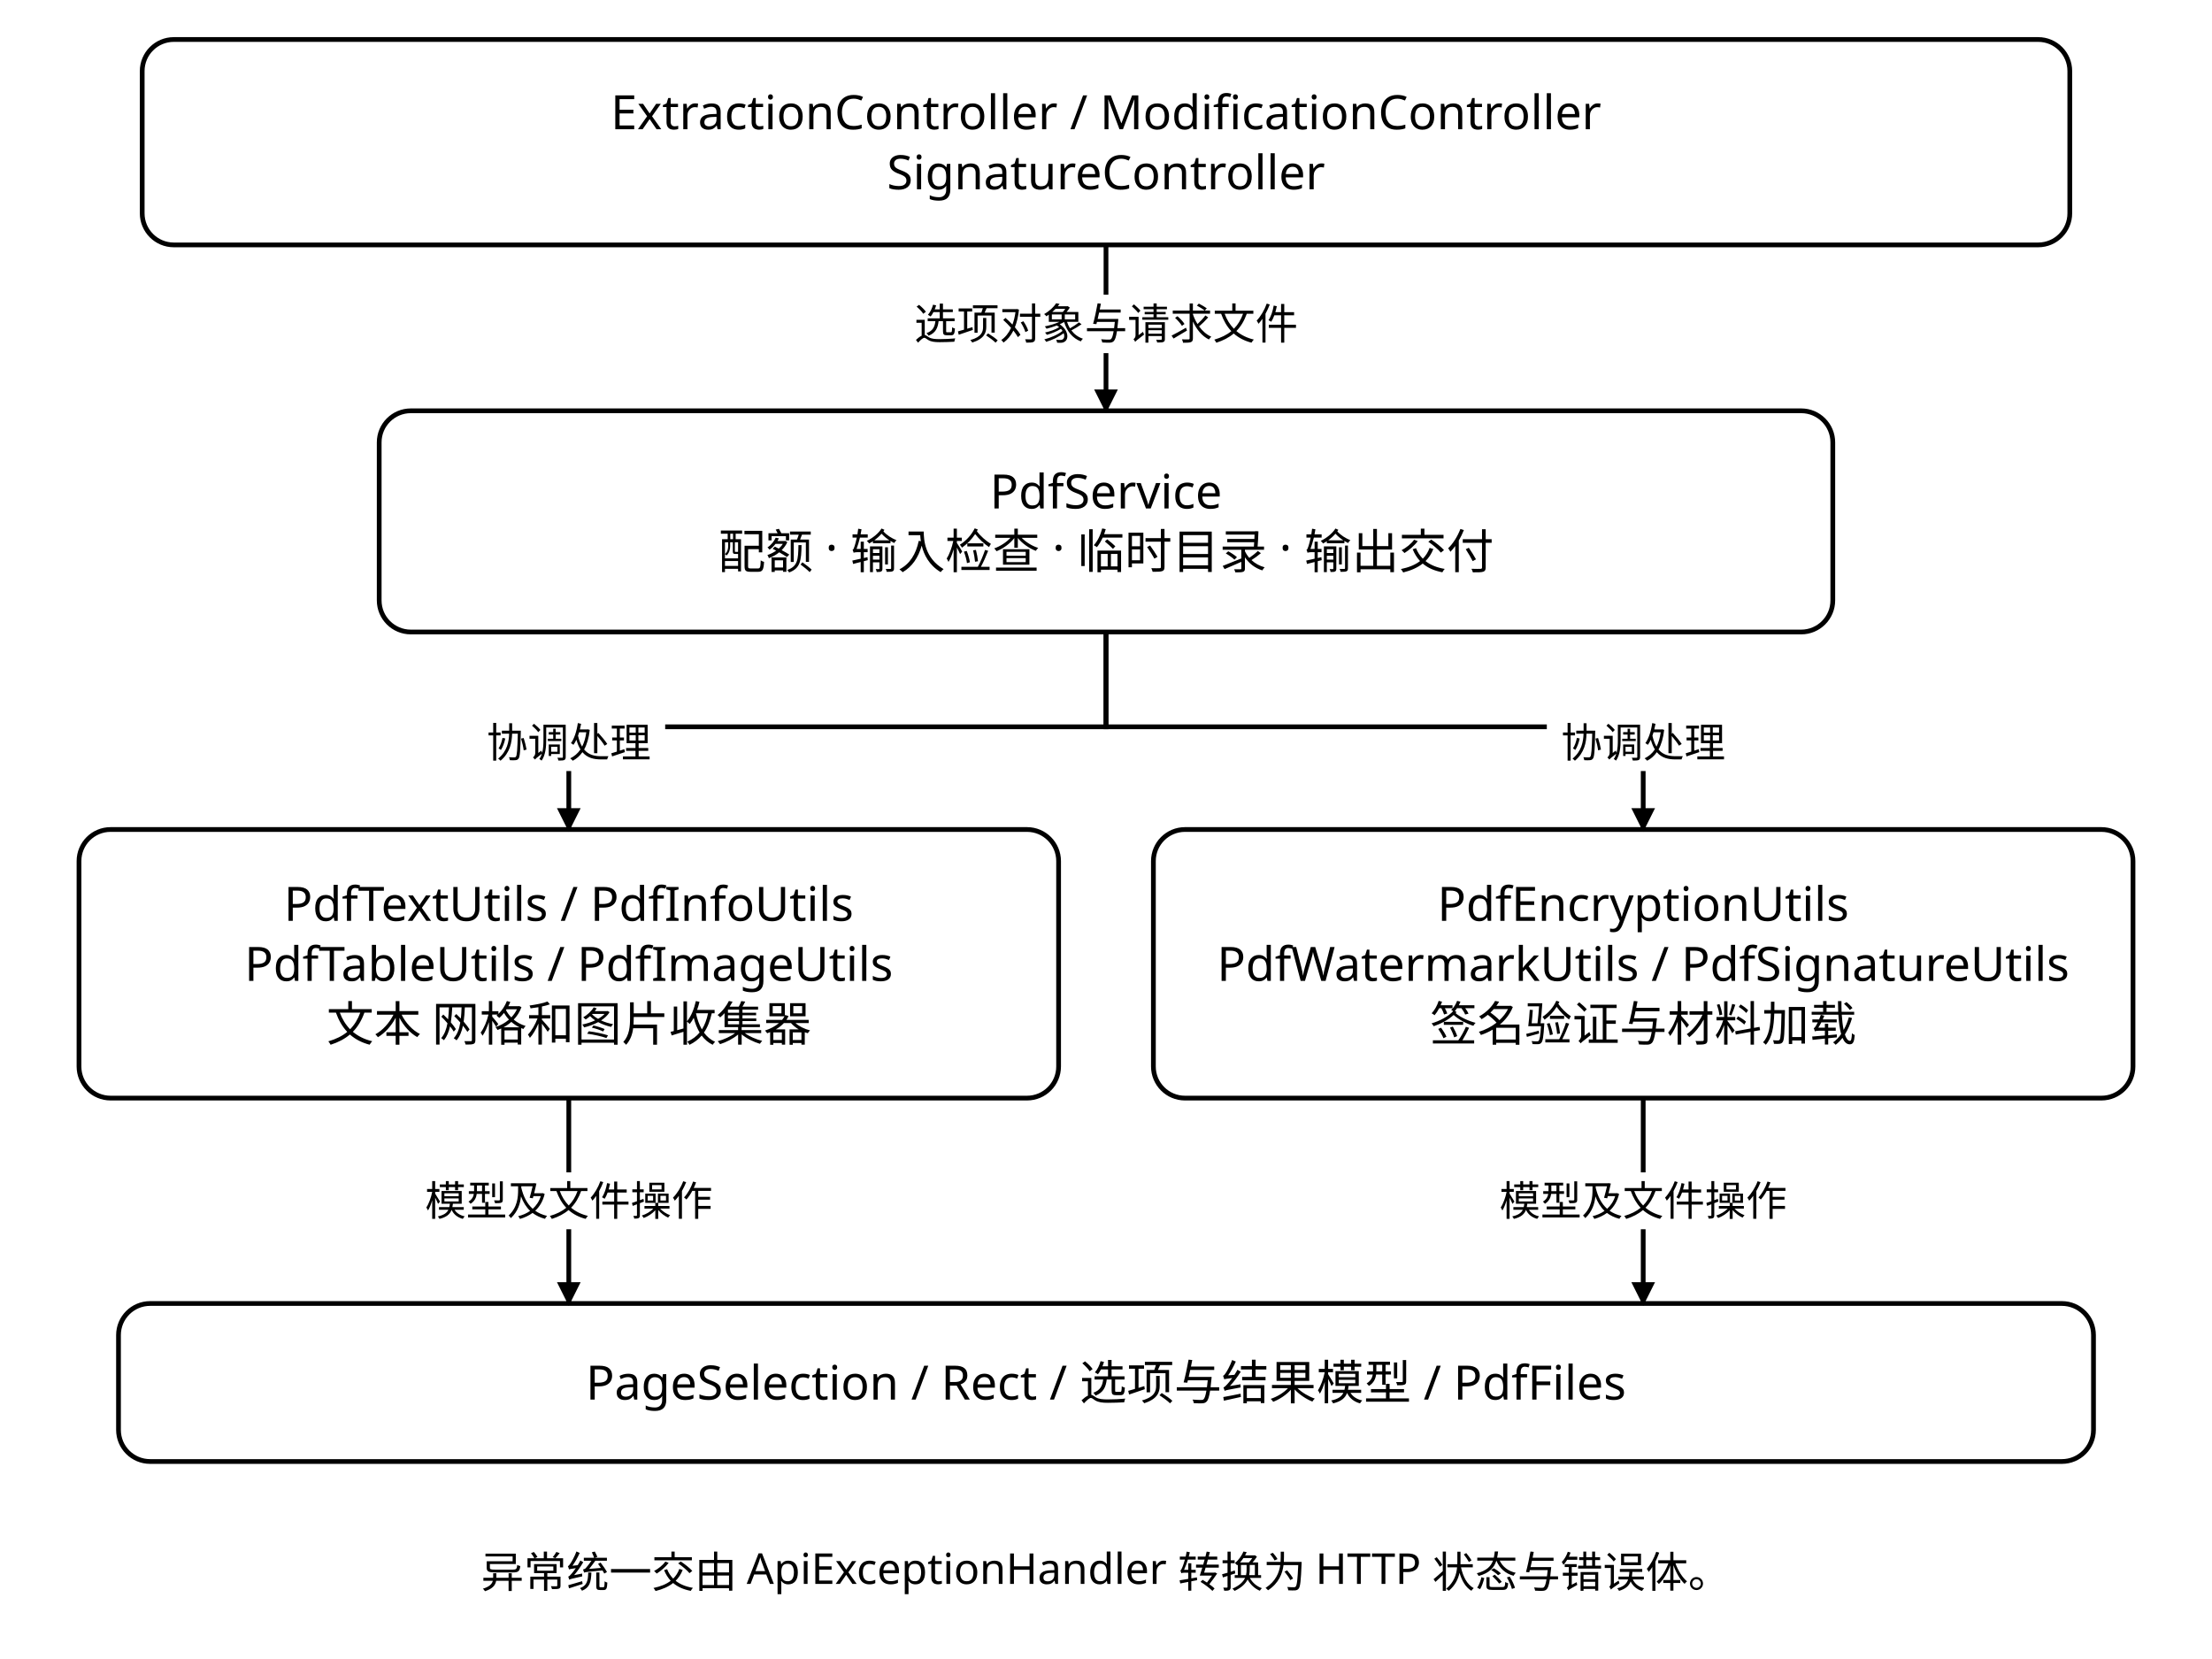
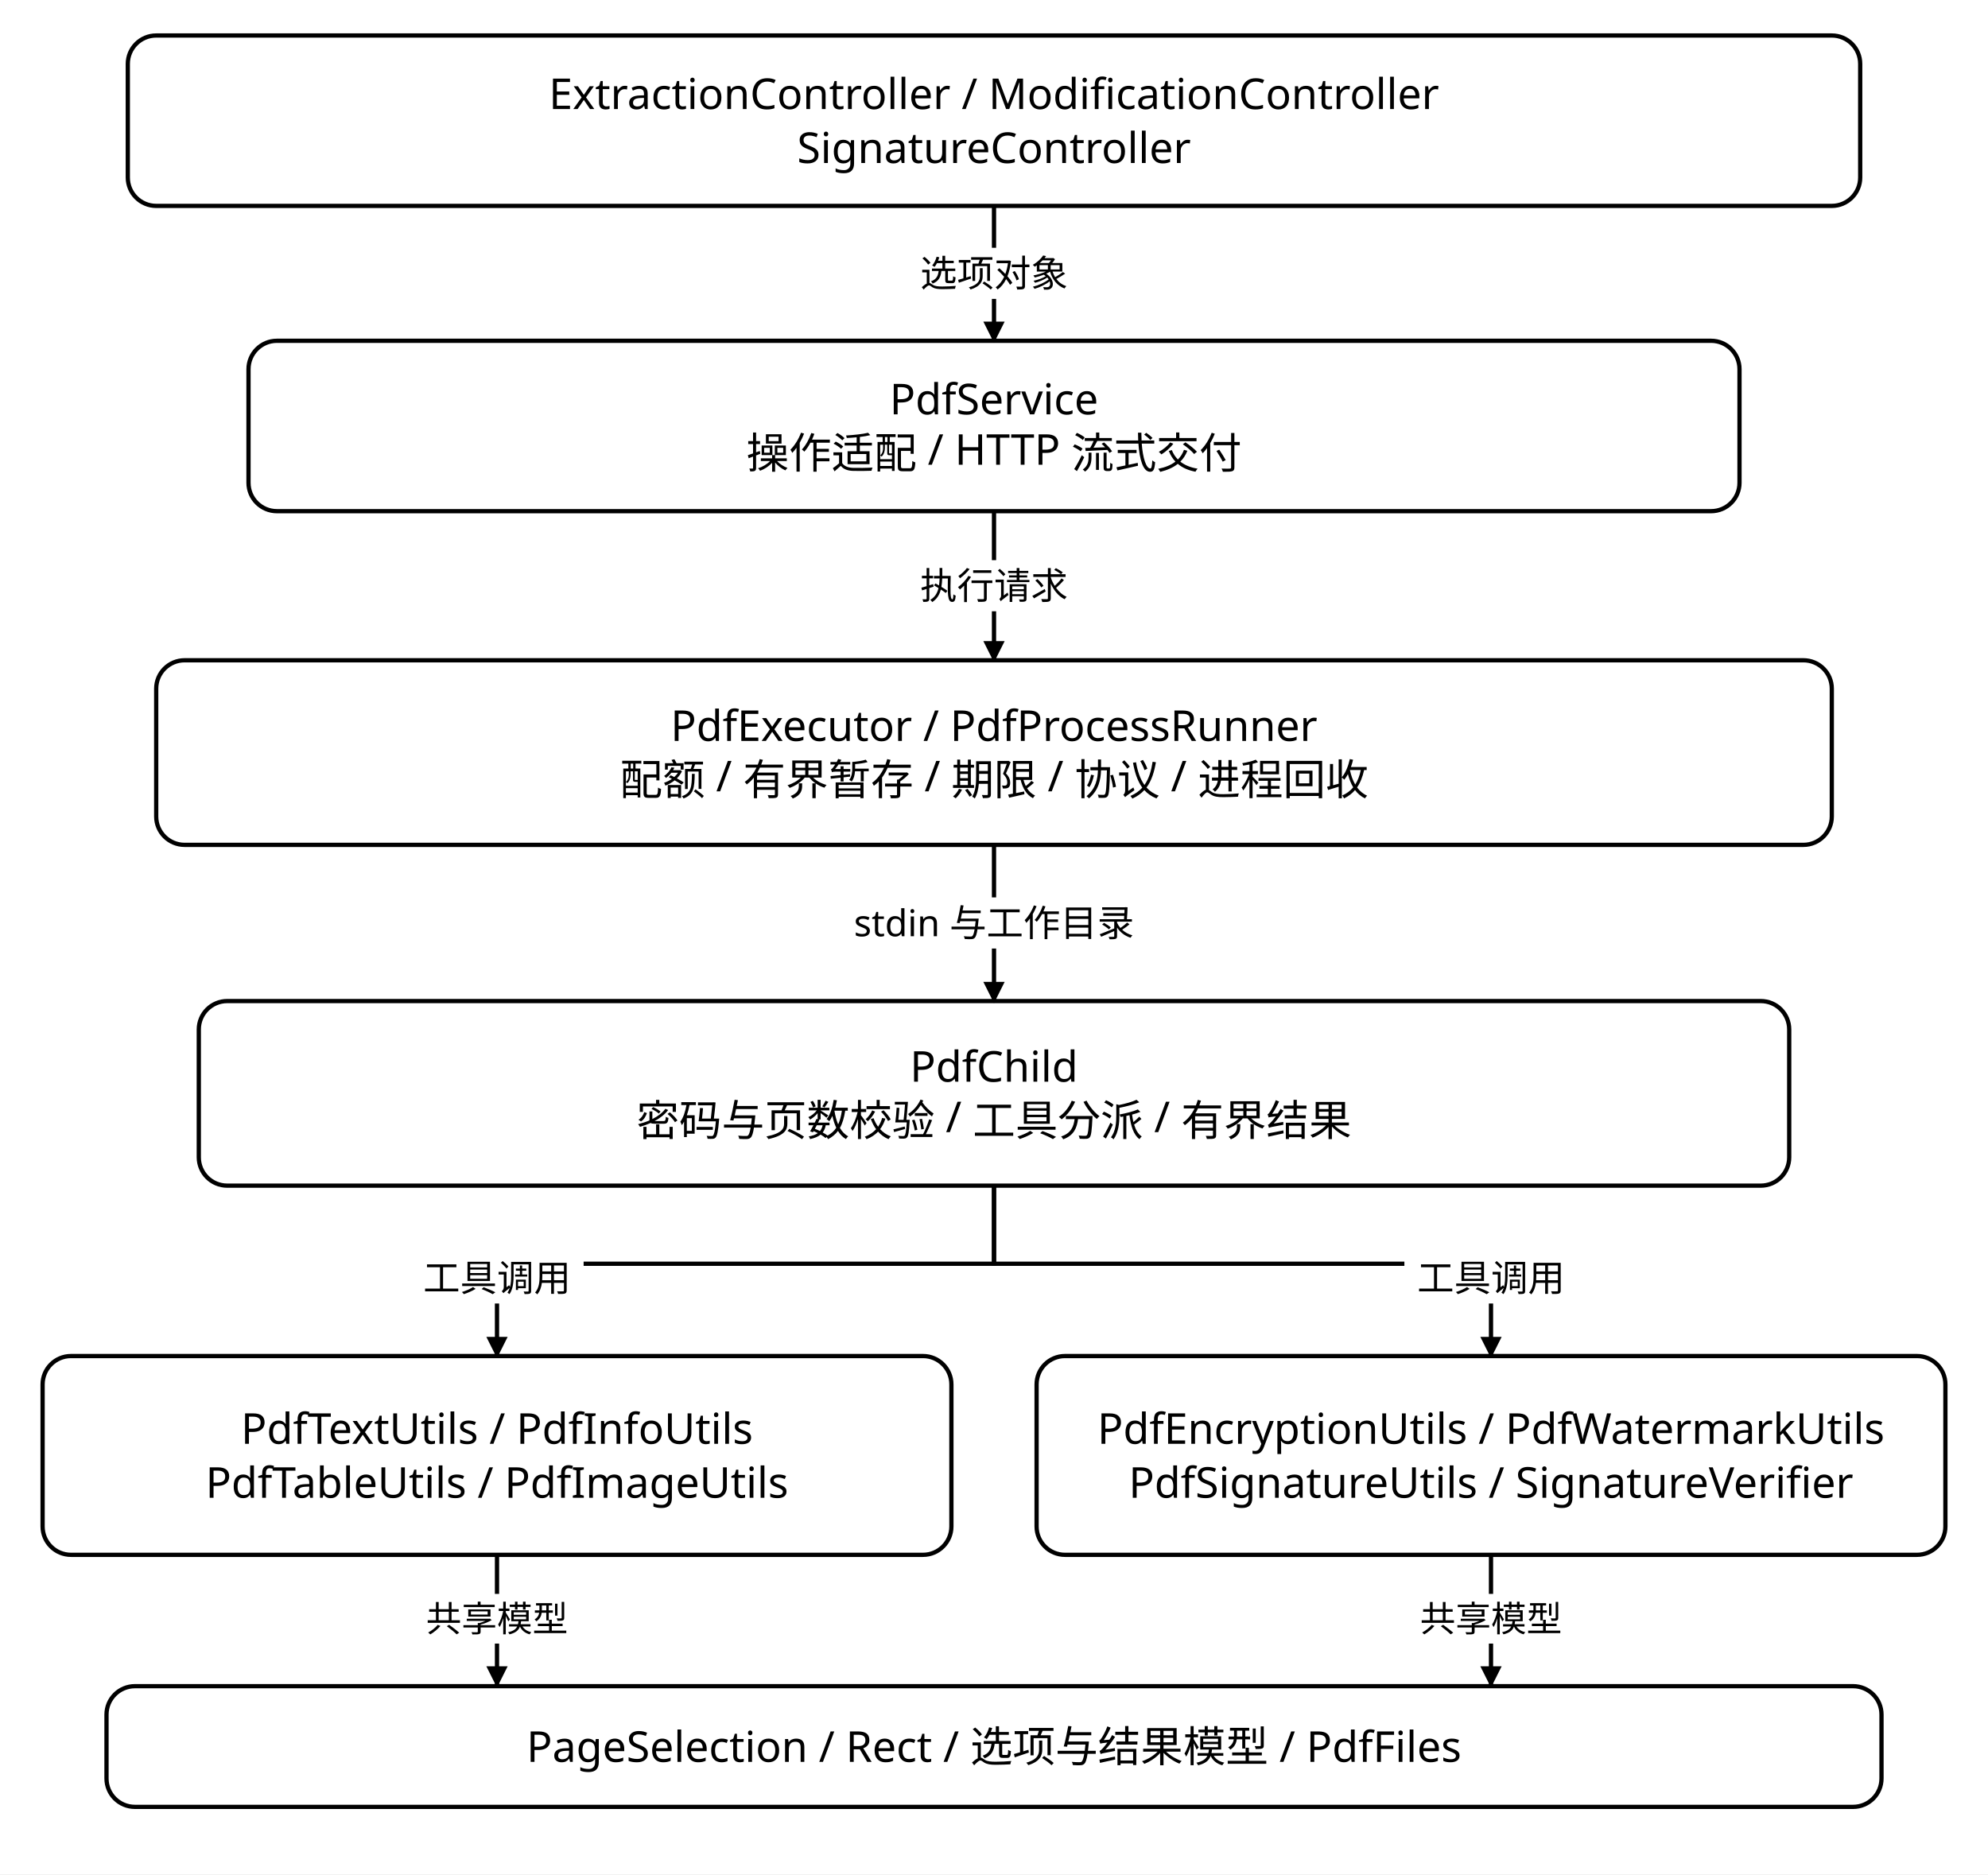
- <svg xmlns="http://www.w3.org/2000/svg" width="1400" height="1050" viewBox="0 0 1400 1050">
+ <svg xmlns="http://www.w3.org/2000/svg" width="1400" height="1320" viewBox="0 0 1400 1320">
  <defs>
    <marker id="arrow" viewBox="0 0 10 10" refX="9" refY="5" markerWidth="5" markerHeight="5" orient="auto">
      <path d="M0 0 L10 5 L0 10 Z" fill="black" />
    </marker>
  </defs>
  <rect width="100%" height="100%" fill="white" />
  <g id="controller">
-     <rect x="90.0" y="25.0" width="1220" height="130" rx="20" fill="white" stroke="black" stroke-width="3" />
-     <text x="700" y="81.8" text-anchor="middle" font-family="SimHei,Microsoft YaHei,sans-serif" font-size="30" fill="black">ExtractionController / ModificationController</text>
-     <text x="700" y="119.8" text-anchor="middle" font-family="SimHei,Microsoft YaHei,sans-serif" font-size="30" fill="black">SignatureController</text>
+     <rect x="90.0" y="25.0" width="1220" height="120" rx="20" fill="white" stroke="black" stroke-width="3" />
+     <text x="700" y="76.8" text-anchor="middle" font-family="SimHei,Microsoft YaHei,sans-serif" font-size="30" fill="black">ExtractionController / ModificationController</text>
+     <text x="700" y="114.8" text-anchor="middle" font-family="SimHei,Microsoft YaHei,sans-serif" font-size="30" fill="black">SignatureController</text>
  </g>
  <g id="service">
-     <rect x="240.0" y="260.0" width="920" height="140" rx="20" fill="white" stroke="black" stroke-width="3" />
-     <text x="700" y="321.8" text-anchor="middle" font-family="SimHei,Microsoft YaHei,sans-serif" font-size="30" fill="black">PdfService</text>
-     <text x="700" y="359.8" text-anchor="middle" font-family="SimHei,Microsoft YaHei,sans-serif" font-size="30" fill="black">配额 · 输入检查 · 临时目录 · 输出交付</text>
+     <rect x="175.0" y="240.0" width="1050" height="120" rx="20" fill="white" stroke="black" stroke-width="3" />
+     <text x="700" y="291.8" text-anchor="middle" font-family="SimHei,Microsoft YaHei,sans-serif" font-size="30" fill="black">PdfService</text>
+     <text x="700" y="329.8" text-anchor="middle" font-family="SimHei,Microsoft YaHei,sans-serif" font-size="30" fill="black">操作适配 / HTTP 流式交付</text>
+   </g>
+   <g id="executor">
+     <rect x="110.0" y="465.0" width="1180" height="130" rx="20" fill="white" stroke="black" stroke-width="3" />
+     <text x="700" y="521.8" text-anchor="middle" font-family="SimHei,Microsoft YaHei,sans-serif" font-size="30" fill="black">PdfExecutor / PdfProcessRunner</text>
+     <text x="700" y="559.8" text-anchor="middle" font-family="SimHei,Microsoft YaHei,sans-serif" font-size="30" fill="black">配额 / 有界暂存 / 期限 / 协议 / 进程回收</text>
+   </g>
+   <g id="child">
+     <rect x="140.0" y="705.0" width="1120" height="130" rx="20" fill="white" stroke="black" stroke-width="3" />
+     <text x="700" y="761.8" text-anchor="middle" font-family="SimHei,Microsoft YaHei,sans-serif" font-size="30" fill="black">PdfChild</text>
+     <text x="700" y="799.8" text-anchor="middle" font-family="SimHei,Microsoft YaHei,sans-serif" font-size="30" fill="black">密码与页数校验 / 工具分派 / 有界结果</text>
  </g>
  <g id="extract">
-     <rect x="50.0" y="525.0" width="620" height="170" rx="20" fill="white" stroke="black" stroke-width="3" />
-     <text x="360" y="582.8" text-anchor="middle" font-family="SimHei,Microsoft YaHei,sans-serif" font-size="30" fill="black">PdfTextUtils / PdfInfoUtils</text>
-     <text x="360" y="620.8" text-anchor="middle" font-family="SimHei,Microsoft YaHei,sans-serif" font-size="30" fill="black">PdfTableUtils / PdfImageUtils</text>
-     <text x="360" y="658.8" text-anchor="middle" font-family="SimHei,Microsoft YaHei,sans-serif" font-size="30" fill="black">文本 网格和图片收集器</text>
+     <rect x="30.0" y="955.0" width="640" height="140" rx="20" fill="white" stroke="black" stroke-width="3" />
+     <text x="350" y="1016.8" text-anchor="middle" font-family="SimHei,Microsoft YaHei,sans-serif" font-size="30" fill="black">PdfTextUtils / PdfInfoUtils</text>
+     <text x="350" y="1054.8" text-anchor="middle" font-family="SimHei,Microsoft YaHei,sans-serif" font-size="30" fill="black">PdfTableUtils / PdfImageUtils</text>
  </g>
  <g id="modify">
-     <rect x="730.0" y="525.0" width="620" height="170" rx="20" fill="white" stroke="black" stroke-width="3" />
-     <text x="1040" y="582.8" text-anchor="middle" font-family="SimHei,Microsoft YaHei,sans-serif" font-size="30" fill="black">PdfEncryptionUtils</text>
-     <text x="1040" y="620.8" text-anchor="middle" font-family="SimHei,Microsoft YaHei,sans-serif" font-size="30" fill="black">PdfWatermarkUtils / PdfSignatureUtils</text>
-     <text x="1040" y="658.8" text-anchor="middle" font-family="SimHei,Microsoft YaHei,sans-serif" font-size="30" fill="black">签名验证与材料加载</text>
+     <rect x="730.0" y="955.0" width="640" height="140" rx="20" fill="white" stroke="black" stroke-width="3" />
+     <text x="1050" y="1016.8" text-anchor="middle" font-family="SimHei,Microsoft YaHei,sans-serif" font-size="30" fill="black">PdfEncryptionUtils / PdfWatermarkUtils</text>
+     <text x="1050" y="1054.8" text-anchor="middle" font-family="SimHei,Microsoft YaHei,sans-serif" font-size="30" fill="black">PdfSignatureUtils / SignatureVerifier</text>
  </g>
  <g id="shared">
-     <rect x="75.0" y="825.0" width="1250" height="100" rx="20" fill="white" stroke="black" stroke-width="3" />
-     <text x="700" y="885.8" text-anchor="middle" font-family="SimHei,Microsoft YaHei,sans-serif" font-size="30" fill="black">PageSelection / Rect / 选项与结果模型 / PdfFiles</text>
+     <rect x="75.0" y="1187.5" width="1250" height="85" rx="20" fill="white" stroke="black" stroke-width="3" />
+     <text x="700" y="1240.8" text-anchor="middle" font-family="SimHei,Microsoft YaHei,sans-serif" font-size="30" fill="black">PageSelection / Rect / 选项与结果模型 / PdfFiles</text>
  </g>
-   <polyline points="700,155 700,260" fill="none" stroke="black" stroke-width="3" marker-end="url(#arrow)" />
-   <rect x="569.5" y="186.5" width="261" height="37" fill="white" />
-   <text x="700" y="214.72" text-anchor="middle" font-family="SimHei,Microsoft YaHei,sans-serif" font-size="27" fill="black">选项对象与请求文件</text>
-   <polyline points="700,400 700,460 360,460 360,525" fill="none" stroke="black" stroke-width="3" marker-end="url(#arrow)" />
-   <rect x="299.0" y="452.0" width="122" height="36" fill="white" />
-   <text x="360" y="479.36" text-anchor="middle" font-family="SimHei,Microsoft YaHei,sans-serif" font-size="26" fill="black">协调处理</text>
-   <polyline points="360,695 360,825" fill="none" stroke="black" stroke-width="3" marker-end="url(#arrow)" />
-   <rect x="260.0" y="742.0" width="200" height="36" fill="white" />
-   <text x="360" y="769.36" text-anchor="middle" font-family="SimHei,Microsoft YaHei,sans-serif" font-size="26" fill="black">模型及文件操作</text>
-   <polyline points="700,400 700,460 1040,460 1040,525" fill="none" stroke="black" stroke-width="3" marker-end="url(#arrow)" />
-   <rect x="979.0" y="452.0" width="122" height="36" fill="white" />
-   <text x="1040" y="479.36" text-anchor="middle" font-family="SimHei,Microsoft YaHei,sans-serif" font-size="26" fill="black">协调处理</text>
-   <polyline points="1040,695 1040,825" fill="none" stroke="black" stroke-width="3" marker-end="url(#arrow)" />
-   <rect x="940.0" y="742.0" width="200" height="36" fill="white" />
-   <text x="1040" y="769.36" text-anchor="middle" font-family="SimHei,Microsoft YaHei,sans-serif" font-size="26" fill="black">模型及文件操作</text>
-   <text x="700" y="1004.72" text-anchor="middle" font-family="SimHei,Microsoft YaHei,sans-serif" font-size="27" fill="black">异常统一交由 ApiExceptionHandler 转换为 HTTP 状态与错误体。</text>
+   <polyline points="700,145 700,240" fill="none" stroke="black" stroke-width="3" marker-end="url(#arrow)" />
+   <rect x="639.0" y="174.5" width="122" height="36" fill="white" />
+   <text x="700" y="201.86" text-anchor="middle" font-family="SimHei,Microsoft YaHei,sans-serif" font-size="26" fill="black">选项对象</text>
+   <polyline points="700,360 700,465" fill="none" stroke="black" stroke-width="3" marker-end="url(#arrow)" />
+   <rect x="639.0" y="394.5" width="122" height="36" fill="white" />
+   <text x="700" y="421.86" text-anchor="middle" font-family="SimHei,Microsoft YaHei,sans-serif" font-size="26" fill="black">执行请求</text>
+   <polyline points="700,595 700,705" fill="none" stroke="black" stroke-width="3" marker-end="url(#arrow)" />
+   <rect x="587.0" y="632.0" width="226" height="36" fill="white" />
+   <text x="700" y="659.36" text-anchor="middle" font-family="SimHei,Microsoft YaHei,sans-serif" font-size="26" fill="black">stdin 与工作目录</text>
+   <polyline points="700,835 700,890 350,890 350,955" fill="none" stroke="black" stroke-width="3" marker-end="url(#arrow)" />
+   <rect x="289.0" y="882.0" width="122" height="36" fill="white" />
+   <text x="350" y="909.36" text-anchor="middle" font-family="SimHei,Microsoft YaHei,sans-serif" font-size="26" fill="black">工具调用</text>
+   <polyline points="350,1095 350,1187" fill="none" stroke="black" stroke-width="3" marker-end="url(#arrow)" />
+   <rect x="291.0" y="1122.5" width="118" height="35" fill="white" />
+   <text x="350" y="1149.0" text-anchor="middle" font-family="SimHei,Microsoft YaHei,sans-serif" font-size="25" fill="black">共享模型</text>
+   <polyline points="700,835 700,890 1050,890 1050,955" fill="none" stroke="black" stroke-width="3" marker-end="url(#arrow)" />
+   <rect x="989.0" y="882.0" width="122" height="36" fill="white" />
+   <text x="1050" y="909.36" text-anchor="middle" font-family="SimHei,Microsoft YaHei,sans-serif" font-size="26" fill="black">工具调用</text>
+   <polyline points="1050,1095 1050,1187" fill="none" stroke="black" stroke-width="3" marker-end="url(#arrow)" />
+   <rect x="991.0" y="1122.5" width="118" height="35" fill="white" />
+   <text x="1050" y="1149.0" text-anchor="middle" font-family="SimHei,Microsoft YaHei,sans-serif" font-size="25" fill="black">共享模型</text>
</svg>
